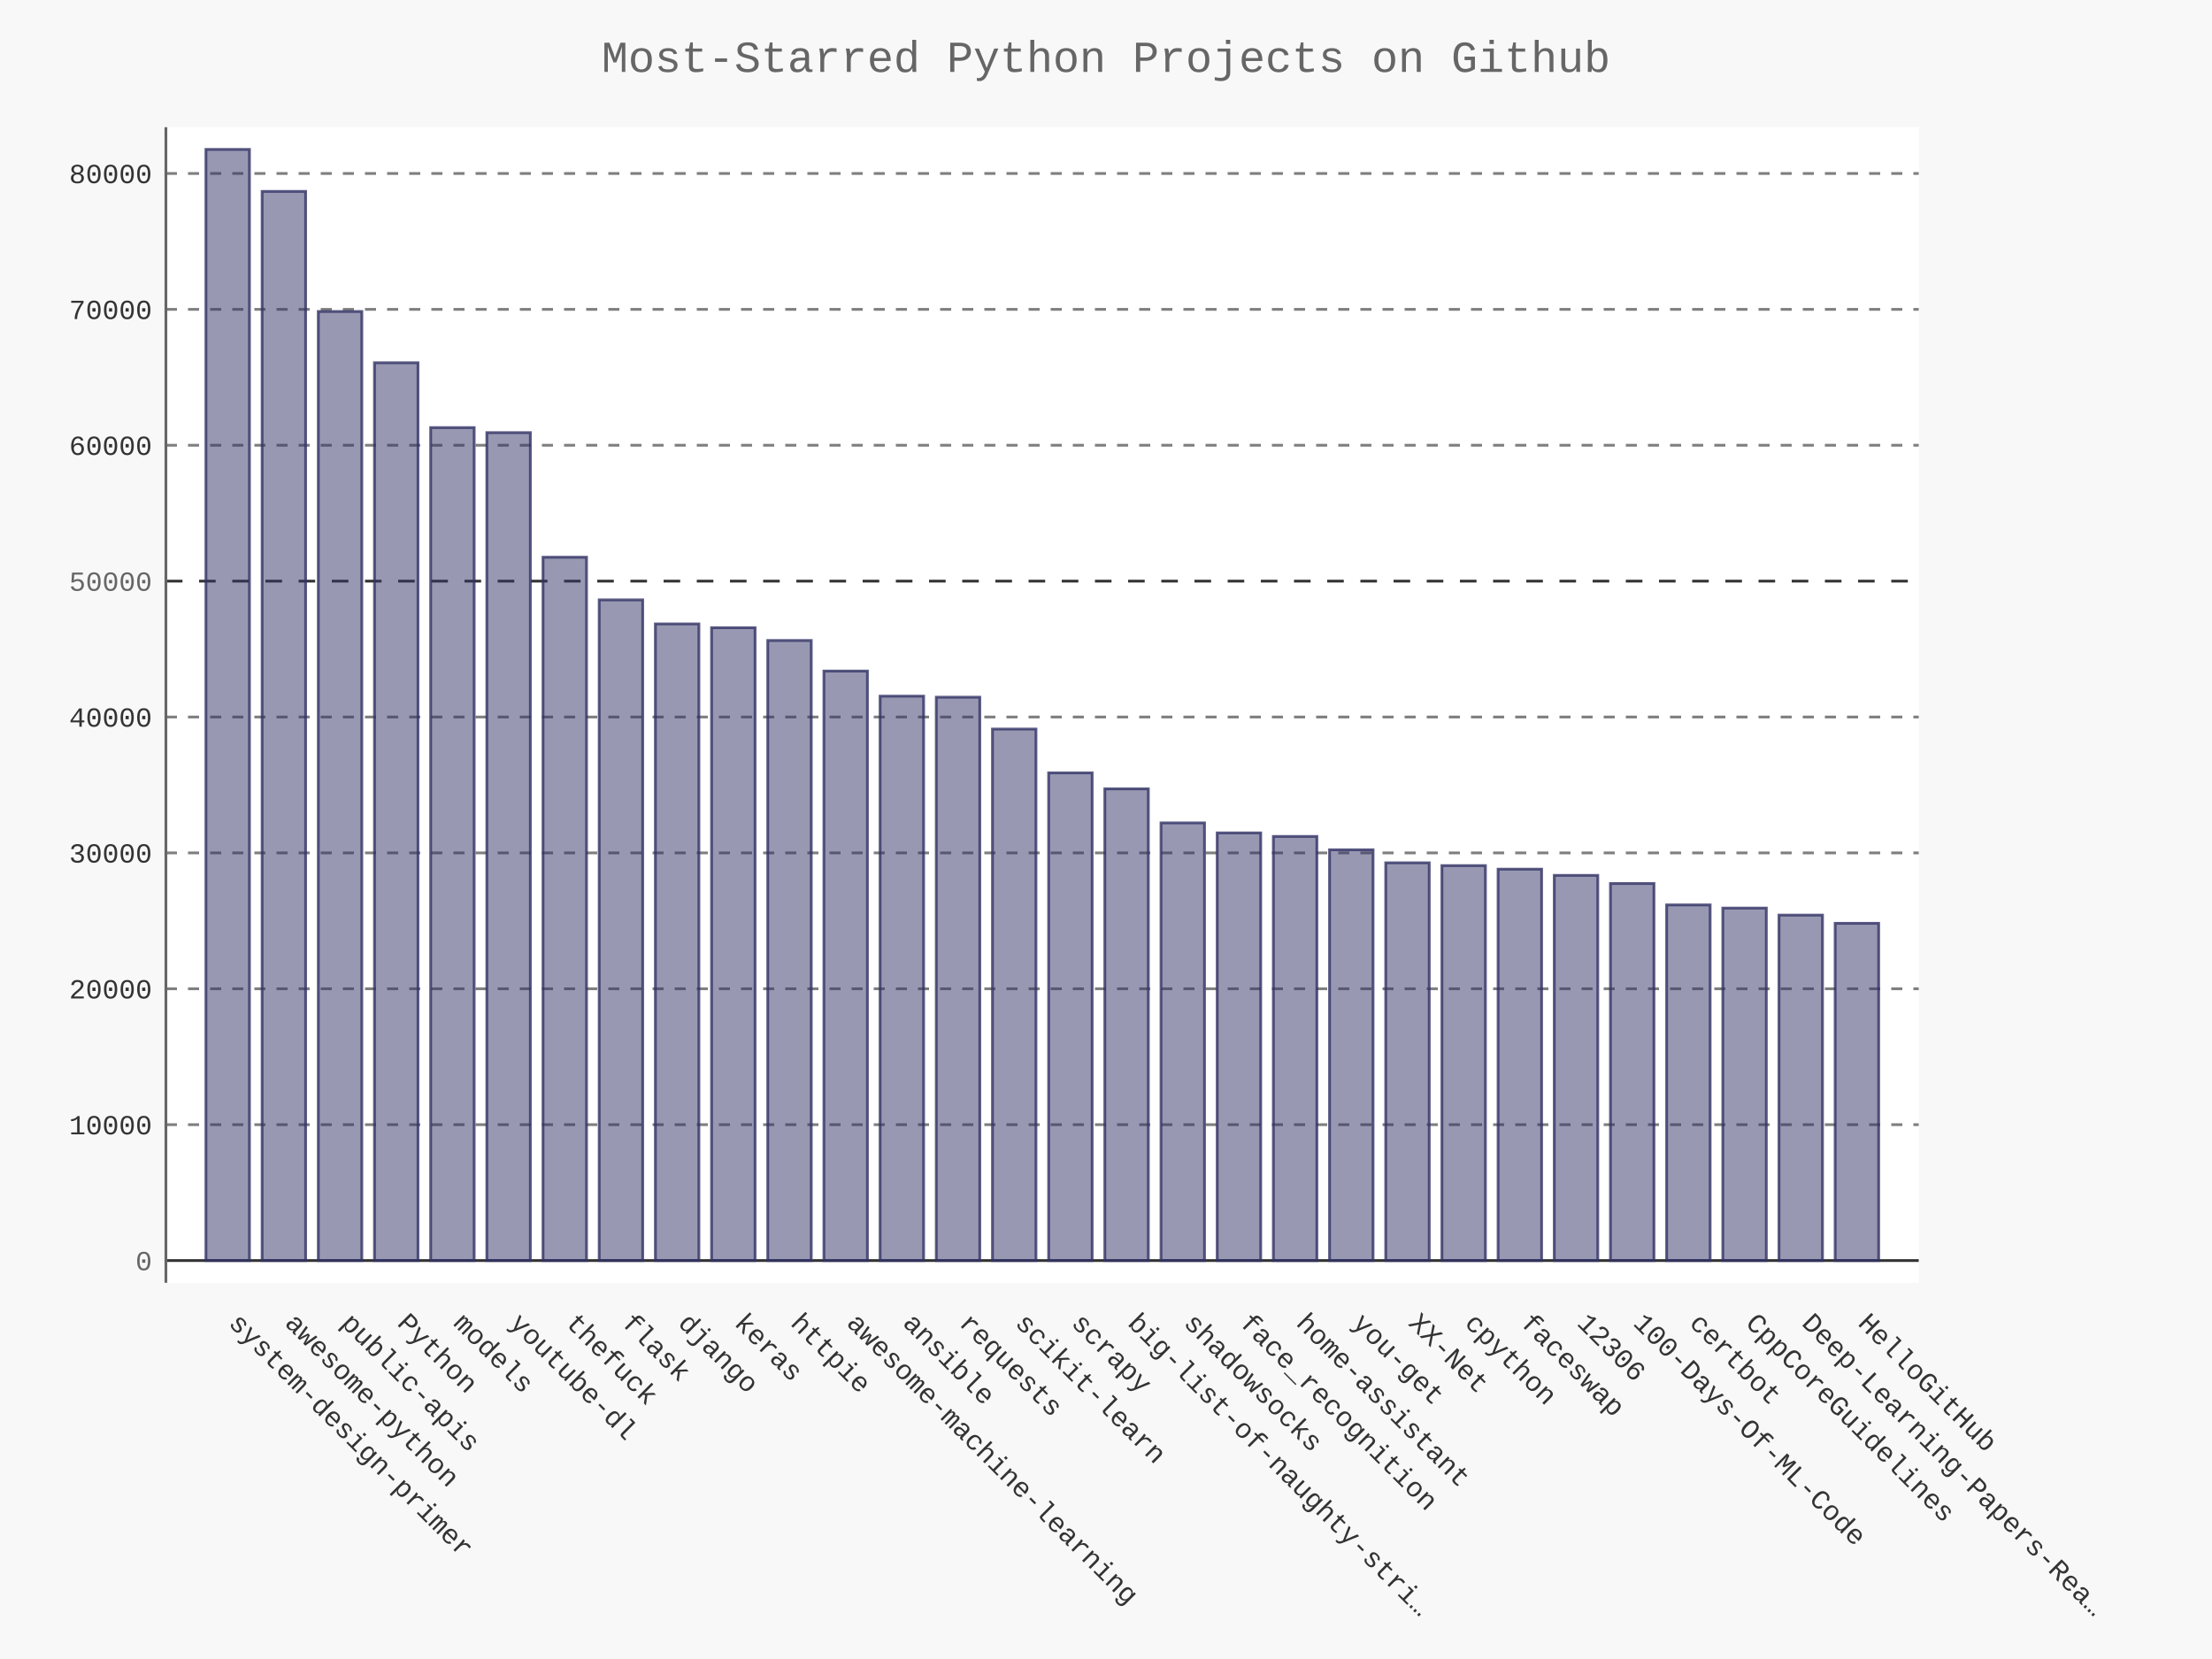
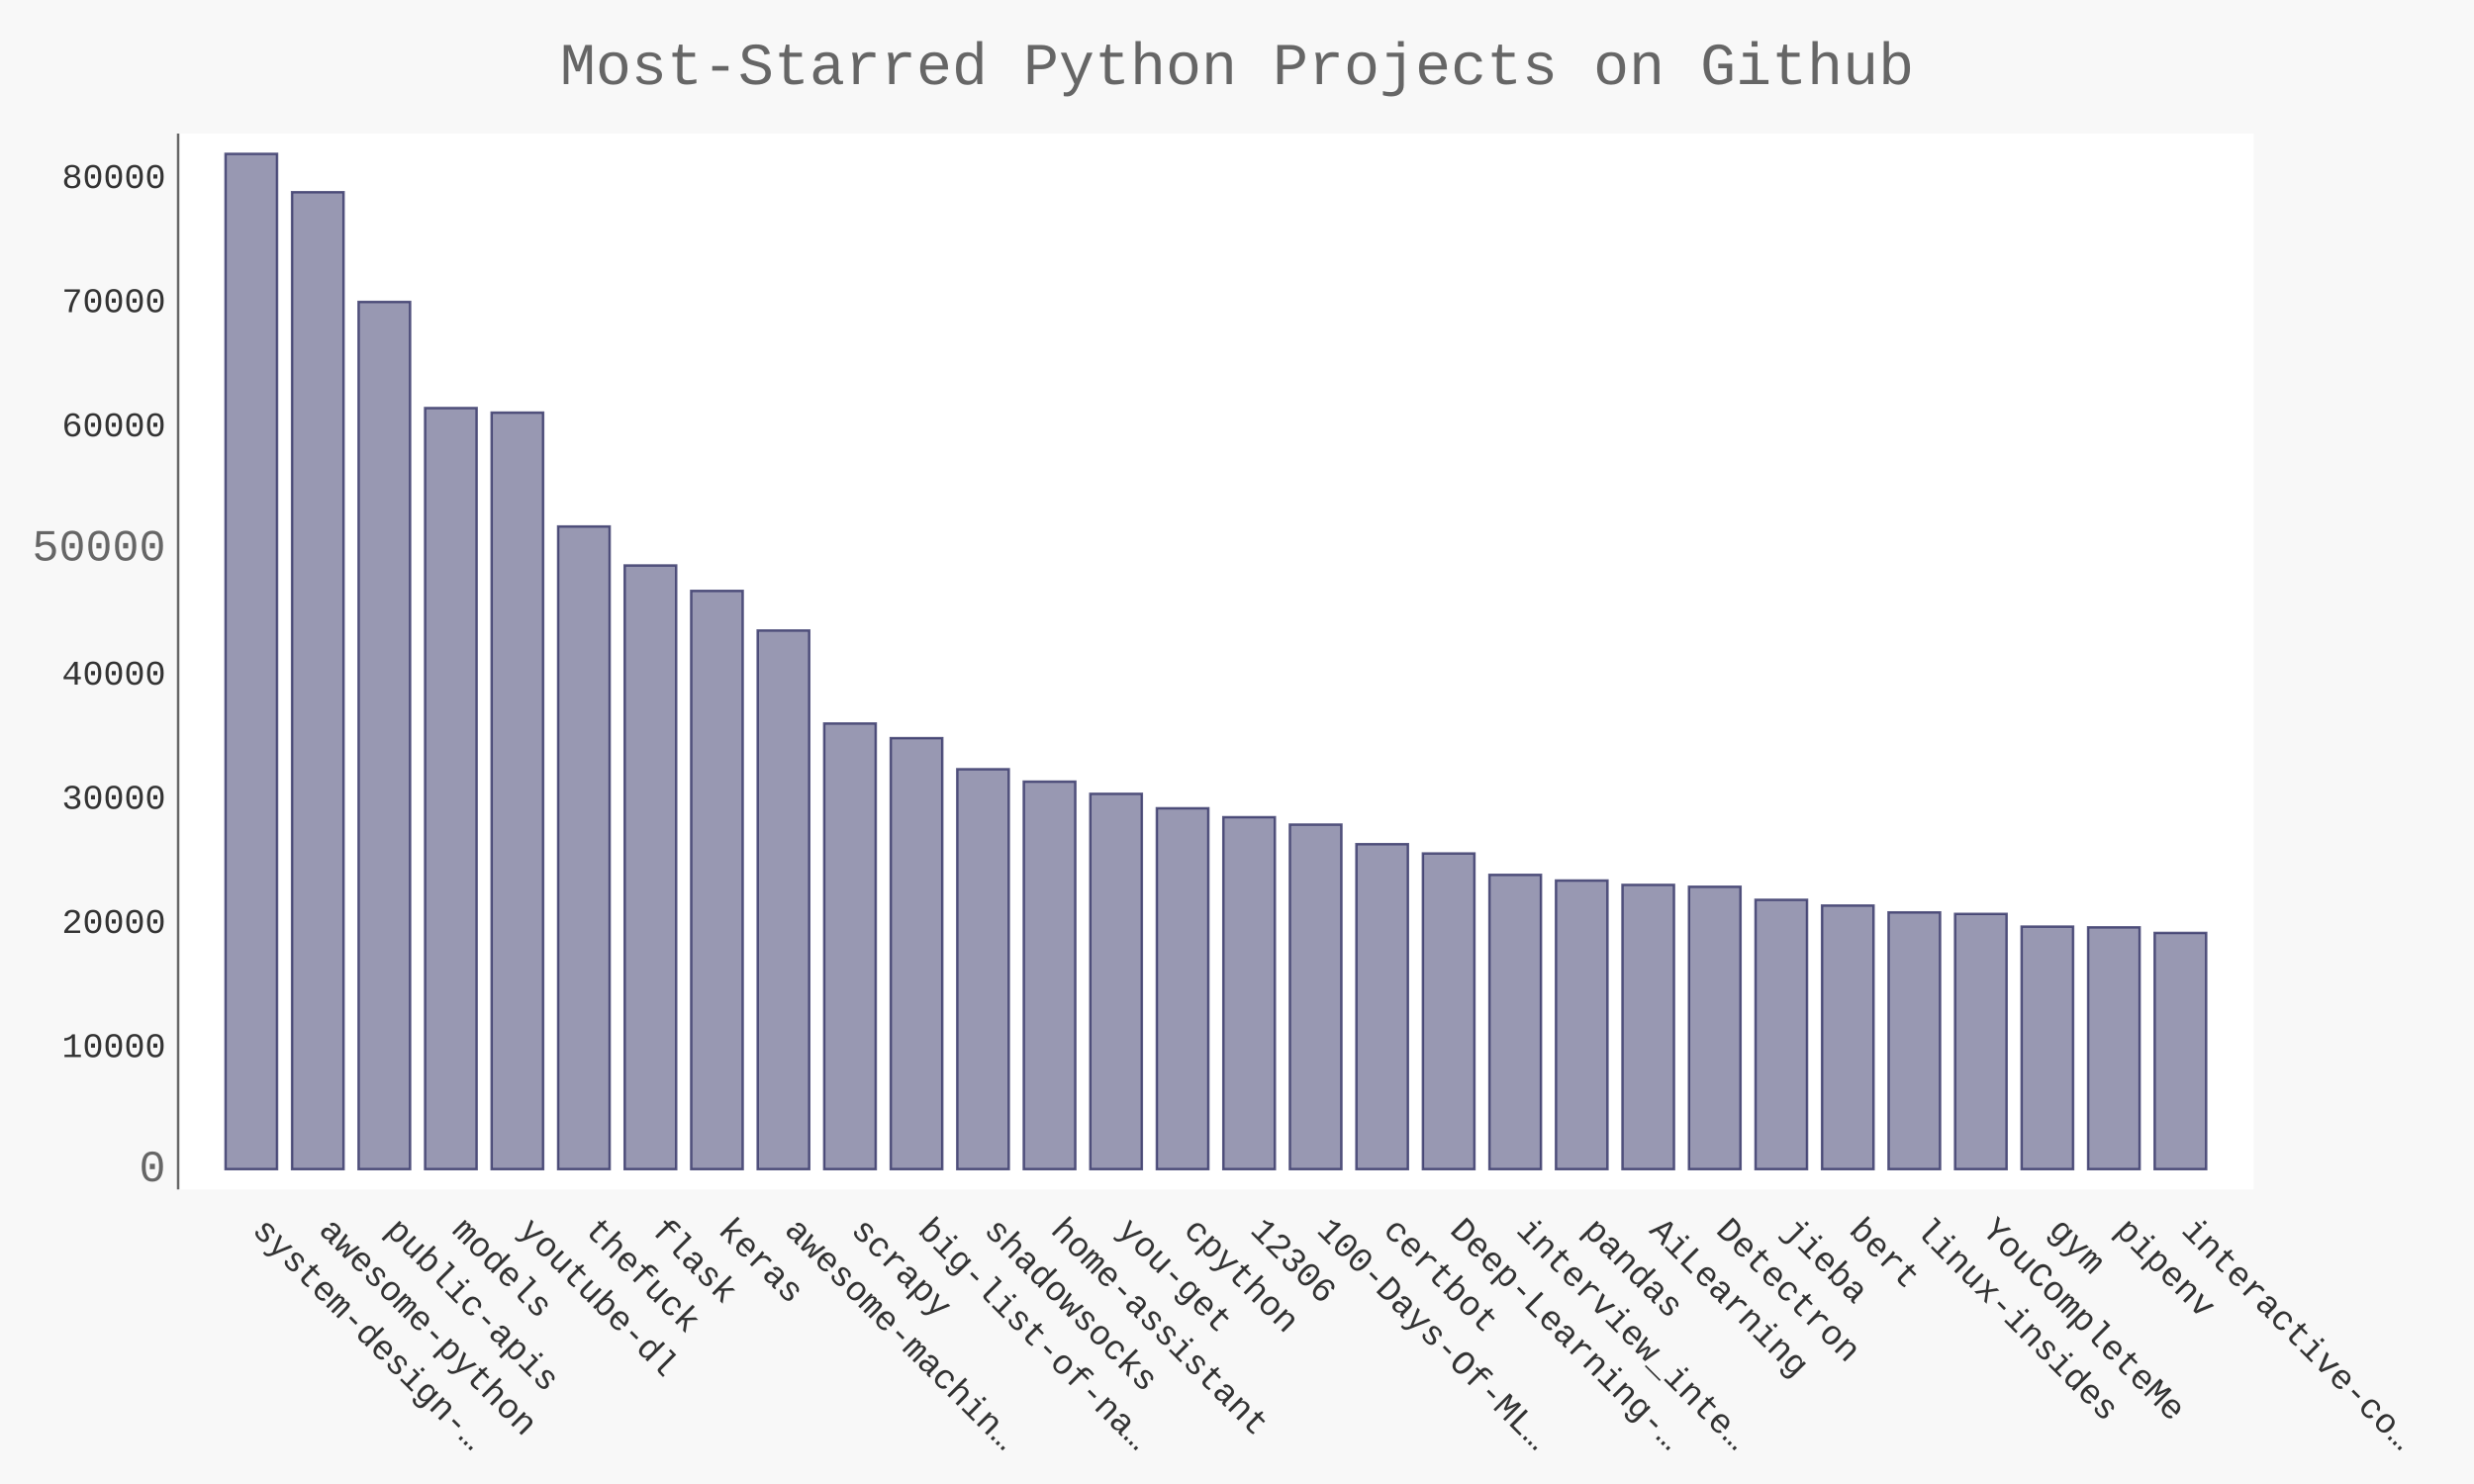
- <svg xmlns="http://www.w3.org/2000/svg" class="pygal-chart" id="chart-22068101-54a0-4347-9077-16407ca11795" viewBox="0 0 800 600">
+ <svg xmlns="http://www.w3.org/2000/svg" class="pygal-chart" id="chart-07bf0315-4d5c-4187-bade-30e91d21779e" viewBox="0 0 1000 600">
  <defs>
-     <style type="text/css">#chart-22068101-54a0-4347-9077-16407ca11795{-webkit-user-select:none;-webkit-font-smoothing:antialiased;font-family:Consolas,"Liberation Mono",Menlo,Courier,monospace}#chart-22068101-54a0-4347-9077-16407ca11795 .title{font-family:Consolas,"Liberation Mono",Menlo,Courier,monospace;font-size:16px}#chart-22068101-54a0-4347-9077-16407ca11795 .legends .legend text{font-family:Consolas,"Liberation Mono",Menlo,Courier,monospace;font-size:14px}#chart-22068101-54a0-4347-9077-16407ca11795 .axis text{font-family:Consolas,"Liberation Mono",Menlo,Courier,monospace;font-size:10px}#chart-22068101-54a0-4347-9077-16407ca11795 .axis text.major{font-family:Consolas,"Liberation Mono",Menlo,Courier,monospace;font-size:10px}#chart-22068101-54a0-4347-9077-16407ca11795 .text-overlay text.value{font-family:Consolas,"Liberation Mono",Menlo,Courier,monospace;font-size:16px}#chart-22068101-54a0-4347-9077-16407ca11795 .text-overlay text.label{font-family:Consolas,"Liberation Mono",Menlo,Courier,monospace;font-size:10px}#chart-22068101-54a0-4347-9077-16407ca11795 .tooltip{font-family:Consolas,"Liberation Mono",Menlo,Courier,monospace;font-size:14px}#chart-22068101-54a0-4347-9077-16407ca11795 text.no_data{font-family:Consolas,"Liberation Mono",Menlo,Courier,monospace;font-size:64px}
- #chart-22068101-54a0-4347-9077-16407ca11795{background-color:#f8f8f8}#chart-22068101-54a0-4347-9077-16407ca11795 path,#chart-22068101-54a0-4347-9077-16407ca11795 line,#chart-22068101-54a0-4347-9077-16407ca11795 rect,#chart-22068101-54a0-4347-9077-16407ca11795 circle{-webkit-transition:250ms ease-in;-moz-transition:250ms ease-in;transition:250ms ease-in}#chart-22068101-54a0-4347-9077-16407ca11795 .graph &gt; .background{fill:#f8f8f8}#chart-22068101-54a0-4347-9077-16407ca11795 .plot &gt; .background{fill:#ffffff}#chart-22068101-54a0-4347-9077-16407ca11795 .graph{fill:#333}#chart-22068101-54a0-4347-9077-16407ca11795 text.no_data{fill:#666}#chart-22068101-54a0-4347-9077-16407ca11795 .title{fill:#666}#chart-22068101-54a0-4347-9077-16407ca11795 .legends .legend text{fill:#333}#chart-22068101-54a0-4347-9077-16407ca11795 .legends .legend:hover text{fill:#666}#chart-22068101-54a0-4347-9077-16407ca11795 .axis .line{stroke:#666}#chart-22068101-54a0-4347-9077-16407ca11795 .axis .guide.line{stroke:rgba(0,0,0,0.5)}#chart-22068101-54a0-4347-9077-16407ca11795 .axis .major.line{stroke:#333}#chart-22068101-54a0-4347-9077-16407ca11795 .axis text.major{fill:#666}#chart-22068101-54a0-4347-9077-16407ca11795 .axis.y .guides:hover .guide.line,#chart-22068101-54a0-4347-9077-16407ca11795 .line-graph .axis.x .guides:hover .guide.line,#chart-22068101-54a0-4347-9077-16407ca11795 .stackedline-graph .axis.x .guides:hover .guide.line,#chart-22068101-54a0-4347-9077-16407ca11795 .xy-graph .axis.x .guides:hover .guide.line{stroke:#666}#chart-22068101-54a0-4347-9077-16407ca11795 .axis .guides:hover text{fill:#666}#chart-22068101-54a0-4347-9077-16407ca11795 .reactive{fill-opacity:.5;stroke-opacity:.8}#chart-22068101-54a0-4347-9077-16407ca11795 .ci{stroke:#333}#chart-22068101-54a0-4347-9077-16407ca11795 .reactive.active,#chart-22068101-54a0-4347-9077-16407ca11795 .active .reactive{fill-opacity:.9;stroke-opacity:.9;stroke-width:4}#chart-22068101-54a0-4347-9077-16407ca11795 .ci .reactive.active{stroke-width:1.5}#chart-22068101-54a0-4347-9077-16407ca11795 .series text{fill:#666}#chart-22068101-54a0-4347-9077-16407ca11795 .tooltip rect{fill:#ffffff;stroke:#666;-webkit-transition:opacity 250ms ease-in;-moz-transition:opacity 250ms ease-in;transition:opacity 250ms ease-in}#chart-22068101-54a0-4347-9077-16407ca11795 .tooltip .label{fill:#333}#chart-22068101-54a0-4347-9077-16407ca11795 .tooltip .label{fill:#333}#chart-22068101-54a0-4347-9077-16407ca11795 .tooltip .legend{font-size:.8em;fill:rgba(0,0,0,0.5)}#chart-22068101-54a0-4347-9077-16407ca11795 .tooltip .x_label{font-size:.6em;fill:#666}#chart-22068101-54a0-4347-9077-16407ca11795 .tooltip .xlink{font-size:.5em;text-decoration:underline}#chart-22068101-54a0-4347-9077-16407ca11795 .tooltip .value{font-size:1.5em}#chart-22068101-54a0-4347-9077-16407ca11795 .bound{font-size:.5em}#chart-22068101-54a0-4347-9077-16407ca11795 .max-value{font-size:.75em;fill:rgba(0,0,0,0.5)}#chart-22068101-54a0-4347-9077-16407ca11795 .map-element{fill:#ffffff;stroke:rgba(0,0,0,0.5) !important}#chart-22068101-54a0-4347-9077-16407ca11795 .map-element .reactive{fill-opacity:inherit;stroke-opacity:inherit}#chart-22068101-54a0-4347-9077-16407ca11795 .color-0,#chart-22068101-54a0-4347-9077-16407ca11795 .color-0 a:visited{stroke:#333366;fill:#333366}#chart-22068101-54a0-4347-9077-16407ca11795 .text-overlay .color-0 text{fill:black}
- #chart-22068101-54a0-4347-9077-16407ca11795 text.no_data{text-anchor:middle}#chart-22068101-54a0-4347-9077-16407ca11795 .guide.line{fill:none}#chart-22068101-54a0-4347-9077-16407ca11795 .centered{text-anchor:middle}#chart-22068101-54a0-4347-9077-16407ca11795 .title{text-anchor:middle}#chart-22068101-54a0-4347-9077-16407ca11795 .legends .legend text{fill-opacity:1}#chart-22068101-54a0-4347-9077-16407ca11795 .axis.x text{text-anchor:middle}#chart-22068101-54a0-4347-9077-16407ca11795 .axis.x:not(.web) text[transform]{text-anchor:start}#chart-22068101-54a0-4347-9077-16407ca11795 .axis.x:not(.web) text[transform].backwards{text-anchor:end}#chart-22068101-54a0-4347-9077-16407ca11795 .axis.y text{text-anchor:end}#chart-22068101-54a0-4347-9077-16407ca11795 .axis.y text[transform].backwards{text-anchor:start}#chart-22068101-54a0-4347-9077-16407ca11795 .axis.y2 text{text-anchor:start}#chart-22068101-54a0-4347-9077-16407ca11795 .axis.y2 text[transform].backwards{text-anchor:end}#chart-22068101-54a0-4347-9077-16407ca11795 .axis .guide.line{stroke-dasharray:4,4}#chart-22068101-54a0-4347-9077-16407ca11795 .axis .major.guide.line{stroke-dasharray:6,6}#chart-22068101-54a0-4347-9077-16407ca11795 .horizontal .axis.y .guide.line,#chart-22068101-54a0-4347-9077-16407ca11795 .horizontal .axis.y2 .guide.line,#chart-22068101-54a0-4347-9077-16407ca11795 .vertical .axis.x .guide.line{opacity:0}#chart-22068101-54a0-4347-9077-16407ca11795 .horizontal .axis.always_show .guide.line,#chart-22068101-54a0-4347-9077-16407ca11795 .vertical .axis.always_show .guide.line{opacity:1 !important}#chart-22068101-54a0-4347-9077-16407ca11795 .axis.y .guides:hover .guide.line,#chart-22068101-54a0-4347-9077-16407ca11795 .axis.y2 .guides:hover .guide.line,#chart-22068101-54a0-4347-9077-16407ca11795 .axis.x .guides:hover .guide.line{opacity:1}#chart-22068101-54a0-4347-9077-16407ca11795 .axis .guides:hover text{opacity:1}#chart-22068101-54a0-4347-9077-16407ca11795 .nofill{fill:none}#chart-22068101-54a0-4347-9077-16407ca11795 .subtle-fill{fill-opacity:.2}#chart-22068101-54a0-4347-9077-16407ca11795 .dot{stroke-width:1px;fill-opacity:1}#chart-22068101-54a0-4347-9077-16407ca11795 .dot.active{stroke-width:5px}#chart-22068101-54a0-4347-9077-16407ca11795 .dot.negative{fill:transparent}#chart-22068101-54a0-4347-9077-16407ca11795 text,#chart-22068101-54a0-4347-9077-16407ca11795 tspan{stroke:none !important}#chart-22068101-54a0-4347-9077-16407ca11795 .series text.active{opacity:1}#chart-22068101-54a0-4347-9077-16407ca11795 .tooltip rect{fill-opacity:.95;stroke-width:.5}#chart-22068101-54a0-4347-9077-16407ca11795 .tooltip text{fill-opacity:1}#chart-22068101-54a0-4347-9077-16407ca11795 .showable{visibility:hidden}#chart-22068101-54a0-4347-9077-16407ca11795 .showable.shown{visibility:visible}#chart-22068101-54a0-4347-9077-16407ca11795 .gauge-background{fill:rgba(229,229,229,1);stroke:none}#chart-22068101-54a0-4347-9077-16407ca11795 .bg-lines{stroke:#f8f8f8;stroke-width:2px}</style>
+     <style type="text/css">#chart-07bf0315-4d5c-4187-bade-30e91d21779e{-webkit-user-select:none;-webkit-font-smoothing:antialiased;font-family:Consolas,"Liberation Mono",Menlo,Courier,monospace}#chart-07bf0315-4d5c-4187-bade-30e91d21779e .title{font-family:Consolas,"Liberation Mono",Menlo,Courier,monospace;font-size:24px}#chart-07bf0315-4d5c-4187-bade-30e91d21779e .legends .legend text{font-family:Consolas,"Liberation Mono",Menlo,Courier,monospace;font-size:14px}#chart-07bf0315-4d5c-4187-bade-30e91d21779e .axis text{font-family:Consolas,"Liberation Mono",Menlo,Courier,monospace;font-size:14px}#chart-07bf0315-4d5c-4187-bade-30e91d21779e .axis text.major{font-family:Consolas,"Liberation Mono",Menlo,Courier,monospace;font-size:18px}#chart-07bf0315-4d5c-4187-bade-30e91d21779e .text-overlay text.value{font-family:Consolas,"Liberation Mono",Menlo,Courier,monospace;font-size:16px}#chart-07bf0315-4d5c-4187-bade-30e91d21779e .text-overlay text.label{font-family:Consolas,"Liberation Mono",Menlo,Courier,monospace;font-size:10px}#chart-07bf0315-4d5c-4187-bade-30e91d21779e .tooltip{font-family:Consolas,"Liberation Mono",Menlo,Courier,monospace;font-size:14px}#chart-07bf0315-4d5c-4187-bade-30e91d21779e text.no_data{font-family:Consolas,"Liberation Mono",Menlo,Courier,monospace;font-size:64px}
+ #chart-07bf0315-4d5c-4187-bade-30e91d21779e{background-color:#f8f8f8}#chart-07bf0315-4d5c-4187-bade-30e91d21779e path,#chart-07bf0315-4d5c-4187-bade-30e91d21779e line,#chart-07bf0315-4d5c-4187-bade-30e91d21779e rect,#chart-07bf0315-4d5c-4187-bade-30e91d21779e circle{-webkit-transition:250ms ease-in;-moz-transition:250ms ease-in;transition:250ms ease-in}#chart-07bf0315-4d5c-4187-bade-30e91d21779e .graph &gt; .background{fill:#f8f8f8}#chart-07bf0315-4d5c-4187-bade-30e91d21779e .plot &gt; .background{fill:#ffffff}#chart-07bf0315-4d5c-4187-bade-30e91d21779e .graph{fill:#333}#chart-07bf0315-4d5c-4187-bade-30e91d21779e text.no_data{fill:#666}#chart-07bf0315-4d5c-4187-bade-30e91d21779e .title{fill:#666}#chart-07bf0315-4d5c-4187-bade-30e91d21779e .legends .legend text{fill:#333}#chart-07bf0315-4d5c-4187-bade-30e91d21779e .legends .legend:hover text{fill:#666}#chart-07bf0315-4d5c-4187-bade-30e91d21779e .axis .line{stroke:#666}#chart-07bf0315-4d5c-4187-bade-30e91d21779e .axis .guide.line{stroke:rgba(0,0,0,0.5)}#chart-07bf0315-4d5c-4187-bade-30e91d21779e .axis .major.line{stroke:#333}#chart-07bf0315-4d5c-4187-bade-30e91d21779e .axis text.major{fill:#666}#chart-07bf0315-4d5c-4187-bade-30e91d21779e .axis.y .guides:hover .guide.line,#chart-07bf0315-4d5c-4187-bade-30e91d21779e .line-graph .axis.x .guides:hover .guide.line,#chart-07bf0315-4d5c-4187-bade-30e91d21779e .stackedline-graph .axis.x .guides:hover .guide.line,#chart-07bf0315-4d5c-4187-bade-30e91d21779e .xy-graph .axis.x .guides:hover .guide.line{stroke:#666}#chart-07bf0315-4d5c-4187-bade-30e91d21779e .axis .guides:hover text{fill:#666}#chart-07bf0315-4d5c-4187-bade-30e91d21779e .reactive{fill-opacity:.5;stroke-opacity:.8}#chart-07bf0315-4d5c-4187-bade-30e91d21779e .ci{stroke:#333}#chart-07bf0315-4d5c-4187-bade-30e91d21779e .reactive.active,#chart-07bf0315-4d5c-4187-bade-30e91d21779e .active .reactive{fill-opacity:.9;stroke-opacity:.9;stroke-width:4}#chart-07bf0315-4d5c-4187-bade-30e91d21779e .ci .reactive.active{stroke-width:1.5}#chart-07bf0315-4d5c-4187-bade-30e91d21779e .series text{fill:#666}#chart-07bf0315-4d5c-4187-bade-30e91d21779e .tooltip rect{fill:#ffffff;stroke:#666;-webkit-transition:opacity 250ms ease-in;-moz-transition:opacity 250ms ease-in;transition:opacity 250ms ease-in}#chart-07bf0315-4d5c-4187-bade-30e91d21779e .tooltip .label{fill:#333}#chart-07bf0315-4d5c-4187-bade-30e91d21779e .tooltip .label{fill:#333}#chart-07bf0315-4d5c-4187-bade-30e91d21779e .tooltip .legend{font-size:.8em;fill:rgba(0,0,0,0.5)}#chart-07bf0315-4d5c-4187-bade-30e91d21779e .tooltip .x_label{font-size:.6em;fill:#666}#chart-07bf0315-4d5c-4187-bade-30e91d21779e .tooltip .xlink{font-size:.5em;text-decoration:underline}#chart-07bf0315-4d5c-4187-bade-30e91d21779e .tooltip .value{font-size:1.5em}#chart-07bf0315-4d5c-4187-bade-30e91d21779e .bound{font-size:.5em}#chart-07bf0315-4d5c-4187-bade-30e91d21779e .max-value{font-size:.75em;fill:rgba(0,0,0,0.5)}#chart-07bf0315-4d5c-4187-bade-30e91d21779e .map-element{fill:#ffffff;stroke:rgba(0,0,0,0.5) !important}#chart-07bf0315-4d5c-4187-bade-30e91d21779e .map-element .reactive{fill-opacity:inherit;stroke-opacity:inherit}#chart-07bf0315-4d5c-4187-bade-30e91d21779e .color-0,#chart-07bf0315-4d5c-4187-bade-30e91d21779e .color-0 a:visited{stroke:#333366;fill:#333366}#chart-07bf0315-4d5c-4187-bade-30e91d21779e .text-overlay .color-0 text{fill:black}
+ #chart-07bf0315-4d5c-4187-bade-30e91d21779e text.no_data{text-anchor:middle}#chart-07bf0315-4d5c-4187-bade-30e91d21779e .guide.line{fill:none}#chart-07bf0315-4d5c-4187-bade-30e91d21779e .centered{text-anchor:middle}#chart-07bf0315-4d5c-4187-bade-30e91d21779e .title{text-anchor:middle}#chart-07bf0315-4d5c-4187-bade-30e91d21779e .legends .legend text{fill-opacity:1}#chart-07bf0315-4d5c-4187-bade-30e91d21779e .axis.x text{text-anchor:middle}#chart-07bf0315-4d5c-4187-bade-30e91d21779e .axis.x:not(.web) text[transform]{text-anchor:start}#chart-07bf0315-4d5c-4187-bade-30e91d21779e .axis.x:not(.web) text[transform].backwards{text-anchor:end}#chart-07bf0315-4d5c-4187-bade-30e91d21779e .axis.y text{text-anchor:end}#chart-07bf0315-4d5c-4187-bade-30e91d21779e .axis.y text[transform].backwards{text-anchor:start}#chart-07bf0315-4d5c-4187-bade-30e91d21779e .axis.y2 text{text-anchor:start}#chart-07bf0315-4d5c-4187-bade-30e91d21779e .axis.y2 text[transform].backwards{text-anchor:end}#chart-07bf0315-4d5c-4187-bade-30e91d21779e .axis .guide.line{stroke-dasharray:4,4}#chart-07bf0315-4d5c-4187-bade-30e91d21779e .axis .major.guide.line{stroke-dasharray:6,6}#chart-07bf0315-4d5c-4187-bade-30e91d21779e .horizontal .axis.y .guide.line,#chart-07bf0315-4d5c-4187-bade-30e91d21779e .horizontal .axis.y2 .guide.line,#chart-07bf0315-4d5c-4187-bade-30e91d21779e .vertical .axis.x .guide.line{opacity:0}#chart-07bf0315-4d5c-4187-bade-30e91d21779e .horizontal .axis.always_show .guide.line,#chart-07bf0315-4d5c-4187-bade-30e91d21779e .vertical .axis.always_show .guide.line{opacity:1 !important}#chart-07bf0315-4d5c-4187-bade-30e91d21779e .axis.y .guides:hover .guide.line,#chart-07bf0315-4d5c-4187-bade-30e91d21779e .axis.y2 .guides:hover .guide.line,#chart-07bf0315-4d5c-4187-bade-30e91d21779e .axis.x .guides:hover .guide.line{opacity:1}#chart-07bf0315-4d5c-4187-bade-30e91d21779e .axis .guides:hover text{opacity:1}#chart-07bf0315-4d5c-4187-bade-30e91d21779e .nofill{fill:none}#chart-07bf0315-4d5c-4187-bade-30e91d21779e .subtle-fill{fill-opacity:.2}#chart-07bf0315-4d5c-4187-bade-30e91d21779e .dot{stroke-width:1px;fill-opacity:1}#chart-07bf0315-4d5c-4187-bade-30e91d21779e .dot.active{stroke-width:5px}#chart-07bf0315-4d5c-4187-bade-30e91d21779e .dot.negative{fill:transparent}#chart-07bf0315-4d5c-4187-bade-30e91d21779e text,#chart-07bf0315-4d5c-4187-bade-30e91d21779e tspan{stroke:none !important}#chart-07bf0315-4d5c-4187-bade-30e91d21779e .series text.active{opacity:1}#chart-07bf0315-4d5c-4187-bade-30e91d21779e .tooltip rect{fill-opacity:.95;stroke-width:.5}#chart-07bf0315-4d5c-4187-bade-30e91d21779e .tooltip text{fill-opacity:1}#chart-07bf0315-4d5c-4187-bade-30e91d21779e .showable{visibility:hidden}#chart-07bf0315-4d5c-4187-bade-30e91d21779e .showable.shown{visibility:visible}#chart-07bf0315-4d5c-4187-bade-30e91d21779e .gauge-background{fill:rgba(229,229,229,1);stroke:none}#chart-07bf0315-4d5c-4187-bade-30e91d21779e .bg-lines{stroke:#f8f8f8;stroke-width:2px}</style>
  </defs>
  <g class="graph bar-graph vertical">
-     <rect class="background" height="600" width="800" x="0" y="0" />
-     <g class="plot" transform="translate(60, 46)">
-       <rect class="background" height="417.934" width="633.934" x="0" y="0" />
-       <g class="axis y always_show">
-         <g class="guides">
-           <path class="axis major line" d="M0 409.897 h633.934" />
-           <text class="major" x="-5" y="413.397">0</text>
-         </g>
-         <g class="guides">
-           <path class="guide line" d="M0 360.752 h633.934" />
-           <text class="" x="-5" y="364.252">10000</text>
-         </g>
-         <g class="guides">
-           <path class="guide line" d="M0 311.608 h633.934" />
-           <text class="" x="-5" y="315.108">20000</text>
-         </g>
-         <g class="guides">
-           <path class="guide line" d="M0 262.463 h633.934" />
-           <text class="" x="-5" y="265.963">30000</text>
-         </g>
-         <g class="guides">
-           <path class="guide line" d="M0 213.319 h633.934" />
-           <text class="" x="-5" y="216.819">40000</text>
-         </g>
-         <g class="guides">
-           <path class="major guide line" d="M0 164.174 h633.934" />
-           <text class="major" x="-5" y="167.674">50000</text>
-         </g>
-         <g class="guides">
-           <path class="guide line" d="M0 115.03 h633.934" />
-           <text class="" x="-5" y="118.53">60000</text>
-         </g>
-         <g class="guides">
-           <path class="guide line" d="M0 65.885 h633.934" />
-           <text class="" x="-5" y="69.385">70000</text>
-         </g>
-         <g class="guides">
-           <path class="guide line" d="M0 16.741 h633.934" />
-           <text class="" x="-5" y="20.241">80000</text>
+     <rect class="background" height="600" width="1000" x="0" y="0" />
+     <g class="plot" transform="translate(72, 54)">
+       <rect class="background" height="426.905" width="838.905" x="0" y="0" />
+       <g class="axis y">
+         <g class="guides">
+           <text class="major" x="-5" y="423.595">0</text>
+         </g>
+         <g class="guides">
+           <text class="" x="-5" y="373.396">10000</text>
+         </g>
+         <g class="guides">
+           <text class="" x="-5" y="323.197">20000</text>
+         </g>
+         <g class="guides">
+           <text class="" x="-5" y="272.999">30000</text>
+         </g>
+         <g class="guides">
+           <text class="" x="-5" y="222.8">40000</text>
+         </g>
+         <g class="guides">
+           <text class="major" x="-5" y="172.601">50000</text>
+         </g>
+         <g class="guides">
+           <text class="" x="-5" y="122.402">60000</text>
+         </g>
+         <g class="guides">
+           <text class="" x="-5" y="72.204">70000</text>
+         </g>
+         <g class="guides">
+           <text class="" x="-5" y="22.005">80000</text>
        </g>
      </g>
      <g class="axis x">
-         <path class="line" d="M0 0 v417.934" />
-         <g class="guides">
-           <path class="guide line" d="M22.35 0 v417.934" />
-           <text class="" transform="rotate(45 22.35024 432.934)" x="22.35" y="432.934">system-design-primer</text>
-         </g>
-         <g class="guides">
-           <path class="guide line" d="M42.669 0 v417.934" />
-           <text class="" transform="rotate(45 42.66863 432.934)" x="42.669" y="432.934">awesome-python</text>
-         </g>
-         <g class="guides">
-           <path class="guide line" d="M62.987 0 v417.934" />
-           <text class="" transform="rotate(45 62.98703 432.934)" x="62.987" y="432.934">public-apis</text>
-         </g>
-         <g class="guides">
-           <path class="guide line" d="M83.305 0 v417.934" />
-           <text class="" transform="rotate(45 83.30543 432.934)" x="83.305" y="432.934">Python</text>
-         </g>
-         <g class="guides">
-           <path class="guide line" d="M103.624 0 v417.934" />
-           <text class="" transform="rotate(45 103.6238 432.934)" x="103.624" y="432.934">models</text>
-         </g>
-         <g class="guides">
-           <path class="guide line" d="M123.942 0 v417.934" />
-           <text class="" transform="rotate(45 123.9422 432.934)" x="123.942" y="432.934">youtube-dl</text>
-         </g>
-         <g class="guides">
-           <path class="guide line" d="M144.261 0 v417.934" />
-           <text class="" transform="rotate(45 144.2606 432.934)" x="144.261" y="432.934">thefuck</text>
-         </g>
-         <g class="guides">
-           <path class="guide line" d="M164.579 0 v417.934" />
-           <text class="" transform="rotate(45 164.579 432.934)" x="164.579" y="432.934">flask</text>
-         </g>
-         <g class="guides">
-           <path class="guide line" d="M184.897 0 v417.934" />
-           <text class="" transform="rotate(45 184.8974 432.934)" x="184.897" y="432.934">django</text>
-         </g>
-         <g class="guides">
-           <path class="guide line" d="M205.216 0 v417.934" />
-           <text class="" transform="rotate(45 205.2158 432.934)" x="205.216" y="432.934">keras</text>
-         </g>
-         <g class="guides">
-           <path class="guide line" d="M225.534 0 v417.934" />
-           <text class="" transform="rotate(45 225.5342 432.934)" x="225.534" y="432.934">httpie</text>
-         </g>
-         <g class="guides">
-           <path class="guide line" d="M245.853 0 v417.934" />
-           <text class="" transform="rotate(45 245.8526 432.934)" x="245.853" y="432.934">awesome-machine-learning</text>
-         </g>
-         <g class="guides">
-           <path class="guide line" d="M266.171 0 v417.934" />
-           <text class="" transform="rotate(45 266.171 432.934)" x="266.171" y="432.934">ansible</text>
-         </g>
-         <g class="guides">
-           <path class="guide line" d="M286.489 0 v417.934" />
-           <text class="" transform="rotate(45 286.4894 432.934)" x="286.489" y="432.934">requests</text>
-         </g>
-         <g class="guides">
-           <path class="guide line" d="M306.808 0 v417.934" />
-           <text class="" transform="rotate(45 306.8078 432.934)" x="306.808" y="432.934">scikit-learn</text>
-         </g>
-         <g class="guides">
-           <path class="guide line" d="M327.126 0 v417.934" />
-           <text class="" transform="rotate(45 327.1262 432.934)" x="327.126" y="432.934">scrapy</text>
-         </g>
-         <g class="guides">
-           <path class="guide line" d="M347.445 0 v417.934" />
-           <text class="" transform="rotate(45 347.4446 432.934)" x="347.445" y="432.934">big-list-of-naughty-stri…</text>
-         </g>
-         <g class="guides">
-           <path class="guide line" d="M367.763 0 v417.934" />
-           <text class="" transform="rotate(45 367.763 432.934)" x="367.763" y="432.934">shadowsocks</text>
-         </g>
-         <g class="guides">
-           <path class="guide line" d="M388.081 0 v417.934" />
-           <text class="" transform="rotate(45 388.0814 432.934)" x="388.081" y="432.934">face_recognition</text>
-         </g>
-         <g class="guides">
-           <path class="guide line" d="M408.4 0 v417.934" />
-           <text class="" transform="rotate(45 408.3998 432.934)" x="408.4" y="432.934">home-assistant</text>
-         </g>
-         <g class="guides">
-           <path class="guide line" d="M428.718 0 v417.934" />
-           <text class="" transform="rotate(45 428.7182 432.934)" x="428.718" y="432.934">you-get</text>
-         </g>
-         <g class="guides">
-           <path class="guide line" d="M449.037 0 v417.934" />
-           <text class="" transform="rotate(45 449.0366 432.934)" x="449.037" y="432.934">XX-Net</text>
-         </g>
-         <g class="guides">
-           <path class="guide line" d="M469.355 0 v417.934" />
-           <text class="" transform="rotate(45 469.355 432.934)" x="469.355" y="432.934">cpython</text>
-         </g>
-         <g class="guides">
-           <path class="guide line" d="M489.673 0 v417.934" />
-           <text class="" transform="rotate(45 489.6734 432.934)" x="489.673" y="432.934">faceswap</text>
-         </g>
-         <g class="guides">
-           <path class="guide line" d="M509.992 0 v417.934" />
-           <text class="" transform="rotate(45 509.9918 432.934)" x="509.992" y="432.934">12306</text>
-         </g>
-         <g class="guides">
-           <path class="guide line" d="M530.31 0 v417.934" />
-           <text class="" transform="rotate(45 530.3102 432.934)" x="530.31" y="432.934">100-Days-Of-ML-Code</text>
-         </g>
-         <g class="guides">
-           <path class="guide line" d="M550.629 0 v417.934" />
-           <text class="" transform="rotate(45 550.6286 432.934)" x="550.629" y="432.934">certbot</text>
-         </g>
-         <g class="guides">
-           <path class="guide line" d="M570.947 0 v417.934" />
-           <text class="" transform="rotate(45 570.947 432.934)" x="570.947" y="432.934">CppCoreGuidelines</text>
-         </g>
-         <g class="guides">
-           <path class="guide line" d="M591.265 0 v417.934" />
-           <text class="" transform="rotate(45 591.2653 432.934)" x="591.265" y="432.934">Deep-Learning-Papers-Rea…</text>
-         </g>
-         <g class="guides">
-           <path class="guide line" d="M611.584 0 v417.934" />
-           <text class="" transform="rotate(45 611.5837 432.934)" x="611.584" y="432.934">HelloGitHub</text>
+         <path class="line" d="M0 0 v426.905" />
+         <g class="guides">
+           <path class="guide line" d="M29.577 0 v426.905" />
+           <text class="" transform="rotate(45 29.57676 443.9045)" x="29.577" y="443.905">system-design-…</text>
+         </g>
+         <g class="guides">
+           <path class="guide line" d="M56.465 0 v426.905" />
+           <text class="" transform="rotate(45 56.46473 443.9045)" x="56.465" y="443.905">awesome-python</text>
+         </g>
+         <g class="guides">
+           <path class="guide line" d="M83.353 0 v426.905" />
+           <text class="" transform="rotate(45 83.35269 443.9045)" x="83.353" y="443.905">public-apis</text>
+         </g>
+         <g class="guides">
+           <path class="guide line" d="M110.241 0 v426.905" />
+           <text class="" transform="rotate(45 110.2407 443.9045)" x="110.241" y="443.905">models</text>
+         </g>
+         <g class="guides">
+           <path class="guide line" d="M137.129 0 v426.905" />
+           <text class="" transform="rotate(45 137.1286 443.9045)" x="137.129" y="443.905">youtube-dl</text>
+         </g>
+         <g class="guides">
+           <path class="guide line" d="M164.017 0 v426.905" />
+           <text class="" transform="rotate(45 164.0166 443.9045)" x="164.017" y="443.905">thefuck</text>
+         </g>
+         <g class="guides">
+           <path class="guide line" d="M190.905 0 v426.905" />
+           <text class="" transform="rotate(45 190.9046 443.9045)" x="190.905" y="443.905">flask</text>
+         </g>
+         <g class="guides">
+           <path class="guide line" d="M217.793 0 v426.905" />
+           <text class="" transform="rotate(45 217.7925 443.9045)" x="217.793" y="443.905">keras</text>
+         </g>
+         <g class="guides">
+           <path class="guide line" d="M244.68 0 v426.905" />
+           <text class="" transform="rotate(45 244.6805 443.9045)" x="244.68" y="443.905">awesome-machin…</text>
+         </g>
+         <g class="guides">
+           <path class="guide line" d="M271.568 0 v426.905" />
+           <text class="" transform="rotate(45 271.5685 443.9045)" x="271.568" y="443.905">scrapy</text>
+         </g>
+         <g class="guides">
+           <path class="guide line" d="M298.456 0 v426.905" />
+           <text class="" transform="rotate(45 298.4564 443.9045)" x="298.456" y="443.905">big-list-of-na…</text>
+         </g>
+         <g class="guides">
+           <path class="guide line" d="M325.344 0 v426.905" />
+           <text class="" transform="rotate(45 325.3444 443.9045)" x="325.344" y="443.905">shadowsocks</text>
+         </g>
+         <g class="guides">
+           <path class="guide line" d="M352.232 0 v426.905" />
+           <text class="" transform="rotate(45 352.2324 443.9045)" x="352.232" y="443.905">home-assistant</text>
+         </g>
+         <g class="guides">
+           <path class="guide line" d="M379.12 0 v426.905" />
+           <text class="" transform="rotate(45 379.1203 443.9045)" x="379.12" y="443.905">you-get</text>
+         </g>
+         <g class="guides">
+           <path class="guide line" d="M406.008 0 v426.905" />
+           <text class="" transform="rotate(45 406.0083 443.9045)" x="406.008" y="443.905">cpython</text>
+         </g>
+         <g class="guides">
+           <path class="guide line" d="M432.896 0 v426.905" />
+           <text class="" transform="rotate(45 432.8963 443.9045)" x="432.896" y="443.905">12306</text>
+         </g>
+         <g class="guides">
+           <path class="guide line" d="M459.784 0 v426.905" />
+           <text class="" transform="rotate(45 459.7842 443.9045)" x="459.784" y="443.905">100-Days-Of-ML…</text>
+         </g>
+         <g class="guides">
+           <path class="guide line" d="M486.672 0 v426.905" />
+           <text class="" transform="rotate(45 486.6722 443.9045)" x="486.672" y="443.905">certbot</text>
+         </g>
+         <g class="guides">
+           <path class="guide line" d="M513.56 0 v426.905" />
+           <text class="" transform="rotate(45 513.5602 443.9045)" x="513.56" y="443.905">Deep-Learning-…</text>
+         </g>
+         <g class="guides">
+           <path class="guide line" d="M540.448 0 v426.905" />
+           <text class="" transform="rotate(45 540.4481 443.9045)" x="540.448" y="443.905">interview_inte…</text>
+         </g>
+         <g class="guides">
+           <path class="guide line" d="M567.336 0 v426.905" />
+           <text class="" transform="rotate(45 567.3361 443.9045)" x="567.336" y="443.905">pandas</text>
+         </g>
+         <g class="guides">
+           <path class="guide line" d="M594.224 0 v426.905" />
+           <text class="" transform="rotate(45 594.2241 443.9045)" x="594.224" y="443.905">AiLearning</text>
+         </g>
+         <g class="guides">
+           <path class="guide line" d="M621.112 0 v426.905" />
+           <text class="" transform="rotate(45 621.112 443.9045)" x="621.112" y="443.905">Detectron</text>
+         </g>
+         <g class="guides">
+           <path class="guide line" d="M648 0 v426.905" />
+           <text class="" transform="rotate(45 648 443.9045)" x="648" y="443.905">jieba</text>
+         </g>
+         <g class="guides">
+           <path class="guide line" d="M674.888 0 v426.905" />
+           <text class="" transform="rotate(45 674.888 443.9045)" x="674.888" y="443.905">bert</text>
+         </g>
+         <g class="guides">
+           <path class="guide line" d="M701.776 0 v426.905" />
+           <text class="" transform="rotate(45 701.7759 443.9045)" x="701.776" y="443.905">linux-insides</text>
+         </g>
+         <g class="guides">
+           <path class="guide line" d="M728.664 0 v426.905" />
+           <text class="" transform="rotate(45 728.6639 443.9045)" x="728.664" y="443.905">YouCompleteMe</text>
+         </g>
+         <g class="guides">
+           <path class="guide line" d="M755.552 0 v426.905" />
+           <text class="" transform="rotate(45 755.5518 443.9045)" x="755.552" y="443.905">gym</text>
+         </g>
+         <g class="guides">
+           <path class="guide line" d="M782.44 0 v426.905" />
+           <text class="" transform="rotate(45 782.4398 443.9045)" x="782.44" y="443.905">pipenv</text>
+         </g>
+         <g class="guides">
+           <path class="guide line" d="M809.328 0 v426.905" />
+           <text class="" transform="rotate(45 809.3278 443.9045)" x="809.328" y="443.905">interactive-co…</text>
        </g>
      </g>
      <g class="series serie-0 color-0">
        <g class="bars">
          <g class="bar">
-             <rect class="rect reactive tooltip-trigger" height="401.86" rx="0" ry="0" width="15.735" x="14.483" y="8.037" />
-           </g>
-           <g class="bar">
-             <rect class="rect reactive tooltip-trigger" height="386.674" rx="0" ry="0" width="15.735" x="34.801" y="23.223" />
-           </g>
-           <g class="bar">
-             <rect class="rect reactive tooltip-trigger" height="343.24" rx="0" ry="0" width="15.735" x="55.12" y="66.657" />
-           </g>
-           <g class="bar">
-             <rect class="rect reactive tooltip-trigger" height="324.708" rx="0" ry="0" width="15.735" x="75.438" y="85.189" />
-           </g>
-           <g class="bar">
-             <rect class="rect reactive tooltip-trigger" height="301.246" rx="0" ry="0" width="15.735" x="95.757" y="108.651" />
-           </g>
-           <g class="bar">
-             <rect class="rect reactive tooltip-trigger" height="299.433" rx="0" ry="0" width="15.735" x="116.075" y="110.464" />
-           </g>
-           <g class="bar">
-             <rect class="rect reactive tooltip-trigger" height="254.367" rx="0" ry="0" width="15.735" x="136.393" y="155.53" />
-           </g>
-           <g class="bar">
-             <rect class="rect reactive tooltip-trigger" height="238.946" rx="0" ry="0" width="15.735" x="156.712" y="170.951" />
-           </g>
-           <g class="bar">
-             <rect class="rect reactive tooltip-trigger" height="230.252" rx="0" ry="0" width="15.735" x="177.03" y="179.645" />
-           </g>
-           <g class="bar">
-             <rect class="rect reactive tooltip-trigger" height="228.876" rx="0" ry="0" width="15.735" x="197.349" y="181.021" />
-           </g>
-           <g class="bar">
-             <rect class="rect reactive tooltip-trigger" height="224.256" rx="0" ry="0" width="15.735" x="217.667" y="185.641" />
-           </g>
-           <g class="bar">
-             <rect class="rect reactive tooltip-trigger" height="213.204" rx="0" ry="0" width="15.735" x="237.985" y="196.693" />
-           </g>
-           <g class="bar">
-             <rect class="rect reactive tooltip-trigger" height="204.122" rx="0" ry="0" width="15.735" x="258.304" y="205.775" />
-           </g>
-           <g class="bar">
-             <rect class="rect reactive tooltip-trigger" height="203.743" rx="0" ry="0" width="15.735" x="278.622" y="206.153" />
-           </g>
-           <g class="bar">
-             <rect class="rect reactive tooltip-trigger" height="192.224" rx="0" ry="0" width="15.735" x="298.941" y="217.673" />
-           </g>
-           <g class="bar">
-             <rect class="rect reactive tooltip-trigger" height="176.375" rx="0" ry="0" width="15.735" x="319.259" y="233.522" />
-           </g>
-           <g class="bar">
-             <rect class="rect reactive tooltip-trigger" height="170.595" rx="0" ry="0" width="15.735" x="339.577" y="239.301" />
-           </g>
-           <g class="bar">
-             <rect class="rect reactive tooltip-trigger" height="158.29" rx="0" ry="0" width="15.735" x="359.896" y="251.607" />
-           </g>
-           <g class="bar">
-             <rect class="rect reactive tooltip-trigger" height="154.668" rx="0" ry="0" width="15.735" x="380.214" y="255.229" />
-           </g>
-           <g class="bar">
-             <rect class="rect reactive tooltip-trigger" height="153.385" rx="0" ry="0" width="15.735" x="400.532" y="256.512" />
-           </g>
-           <g class="bar">
-             <rect class="rect reactive tooltip-trigger" height="148.554" rx="0" ry="0" width="15.735" x="420.851" y="261.343" />
-           </g>
-           <g class="bar">
-             <rect class="rect reactive tooltip-trigger" height="143.851" rx="0" ry="0" width="15.735" x="441.169" y="266.046" />
-           </g>
-           <g class="bar">
-             <rect class="rect reactive tooltip-trigger" height="142.839" rx="0" ry="0" width="15.735" x="461.488" y="267.058" />
-           </g>
-           <g class="bar">
-             <rect class="rect reactive tooltip-trigger" height="141.556" rx="0" ry="0" width="15.735" x="481.806" y="268.341" />
-           </g>
-           <g class="bar">
-             <rect class="rect reactive tooltip-trigger" height="139.305" rx="0" ry="0" width="15.735" x="502.124" y="270.592" />
-           </g>
-           <g class="bar">
-             <rect class="rect reactive tooltip-trigger" height="136.371" rx="0" ry="0" width="15.735" x="522.443" y="273.526" />
-           </g>
-           <g class="bar">
-             <rect class="rect reactive tooltip-trigger" height="128.626" rx="0" ry="0" width="15.735" x="542.761" y="281.271" />
-           </g>
-           <g class="bar">
-             <rect class="rect reactive tooltip-trigger" height="127.481" rx="0" ry="0" width="15.735" x="563.08" y="282.416" />
-           </g>
-           <g class="bar">
-             <rect class="rect reactive tooltip-trigger" height="124.94" rx="0" ry="0" width="15.735" x="583.398" y="284.957" />
-           </g>
-           <g class="bar">
-             <rect class="rect reactive tooltip-trigger" height="121.972" rx="0" ry="0" width="15.735" x="603.716" y="287.925" />
+             <rect class="rect reactive tooltip-trigger" height="410.485" rx="0" ry="0" width="20.822" x="19.166" y="8.21" />
+           </g>
+           <g class="bar">
+             <rect class="rect reactive tooltip-trigger" height="394.979" rx="0" ry="0" width="20.822" x="46.054" y="23.716" />
+           </g>
+           <g class="bar">
+             <rect class="rect reactive tooltip-trigger" height="350.618" rx="0" ry="0" width="20.822" x="72.942" y="68.077" />
+           </g>
+           <g class="bar">
+             <rect class="rect reactive tooltip-trigger" height="307.713" rx="0" ry="0" width="20.822" x="99.83" y="110.982" />
+           </g>
+           <g class="bar">
+             <rect class="rect reactive tooltip-trigger" height="305.871" rx="0" ry="0" width="20.822" x="126.718" y="112.824" />
+           </g>
+           <g class="bar">
+             <rect class="rect reactive tooltip-trigger" height="259.829" rx="0" ry="0" width="20.822" x="153.606" y="158.866" />
+           </g>
+           <g class="bar">
+             <rect class="rect reactive tooltip-trigger" height="244.071" rx="0" ry="0" width="20.822" x="180.494" y="174.624" />
+           </g>
+           <g class="bar">
+             <rect class="rect reactive tooltip-trigger" height="233.791" rx="0" ry="0" width="20.822" x="207.382" y="184.904" />
+           </g>
+           <g class="bar">
+             <rect class="rect reactive tooltip-trigger" height="217.772" rx="0" ry="0" width="20.822" x="234.269" y="200.923" />
+           </g>
+           <g class="bar">
+             <rect class="rect reactive tooltip-trigger" height="180.168" rx="0" ry="0" width="20.822" x="261.157" y="238.527" />
+           </g>
+           <g class="bar">
+             <rect class="rect reactive tooltip-trigger" height="174.26" rx="0" ry="0" width="20.822" x="288.045" y="244.435" />
+           </g>
+           <g class="bar">
+             <rect class="rect reactive tooltip-trigger" height="161.685" rx="0" ry="0" width="20.822" x="314.933" y="257.01" />
+           </g>
+           <g class="bar">
+             <rect class="rect reactive tooltip-trigger" height="156.675" rx="0" ry="0" width="20.822" x="341.821" y="262.02" />
+           </g>
+           <g class="bar">
+             <rect class="rect reactive tooltip-trigger" height="151.741" rx="0" ry="0" width="20.822" x="368.709" y="266.954" />
+           </g>
+           <g class="bar">
+             <rect class="rect reactive tooltip-trigger" height="145.903" rx="0" ry="0" width="20.822" x="395.597" y="272.792" />
+           </g>
+           <g class="bar">
+             <rect class="rect reactive tooltip-trigger" height="142.293" rx="0" ry="0" width="20.822" x="422.485" y="276.401" />
+           </g>
+           <g class="bar">
+             <rect class="rect reactive tooltip-trigger" height="139.296" rx="0" ry="0" width="20.822" x="449.373" y="279.398" />
+           </g>
+           <g class="bar">
+             <rect class="rect reactive tooltip-trigger" height="131.39" rx="0" ry="0" width="20.822" x="476.261" y="287.305" />
+           </g>
+           <g class="bar">
+             <rect class="rect reactive tooltip-trigger" height="127.63" rx="0" ry="0" width="20.822" x="503.149" y="291.065" />
+           </g>
+           <g class="bar">
+             <rect class="rect reactive tooltip-trigger" height="118.976" rx="0" ry="0" width="20.822" x="530.037" y="299.719" />
+           </g>
+           <g class="bar">
+             <rect class="rect reactive tooltip-trigger" height="116.692" rx="0" ry="0" width="20.822" x="556.925" y="302.003" />
+           </g>
+           <g class="bar">
+             <rect class="rect reactive tooltip-trigger" height="114.925" rx="0" ry="0" width="20.822" x="583.813" y="303.77" />
+           </g>
+           <g class="bar">
+             <rect class="rect reactive tooltip-trigger" height="114.167" rx="0" ry="0" width="20.822" x="610.701" y="304.528" />
+           </g>
+           <g class="bar">
+             <rect class="rect reactive tooltip-trigger" height="108.886" rx="0" ry="0" width="20.822" x="637.589" y="309.809" />
+           </g>
+           <g class="bar">
+             <rect class="rect reactive tooltip-trigger" height="106.567" rx="0" ry="0" width="20.822" x="664.477" y="312.128" />
+           </g>
+           <g class="bar">
+             <rect class="rect reactive tooltip-trigger" height="103.801" rx="0" ry="0" width="20.822" x="691.365" y="314.894" />
+           </g>
+           <g class="bar">
+             <rect class="rect reactive tooltip-trigger" height="103.189" rx="0" ry="0" width="20.822" x="718.253" y="315.506" />
+           </g>
+           <g class="bar">
+             <rect class="rect reactive tooltip-trigger" height="98.053" rx="0" ry="0" width="20.822" x="745.141" y="320.642" />
+           </g>
+           <g class="bar">
+             <rect class="rect reactive tooltip-trigger" height="97.757" rx="0" ry="0" width="20.822" x="772.029" y="320.938" />
+           </g>
+           <g class="bar">
+             <rect class="rect reactive tooltip-trigger" height="95.503" rx="0" ry="0" width="20.822" x="798.917" y="323.192" />
          </g>
        </g>
      </g>
    </g>
    <g class="titles">
-       <text class="title plot_title" x="400.0" y="26">Most-Starred Python Projects on Github</text>
-     </g>
-     <g class="plot overlay" transform="translate(60, 46)">
+       <text class="title plot_title" x="500.0" y="34">Most-Starred Python Projects on Github</text>
+     </g>
+     <g class="plot overlay" transform="translate(72, 54)">
      <g class="series serie-0 color-0" />
    </g>
-     <g class="plot text-overlay" transform="translate(60, 46)">
+     <g class="plot text-overlay" transform="translate(72, 54)">
      <g class="series serie-0 color-0" />
    </g>
-     <g class="plot tooltip-overlay" transform="translate(60, 46)">
+     <g class="plot tooltip-overlay" transform="translate(72, 54)">
      <g class="tooltip" style="opacity: 0" transform="translate(0 0)">
        <rect class="tooltip-box" height="0" rx="0" ry="0" width="0" />
        <g class="text" />
      </g>
    </g>
  </g>
</svg>
